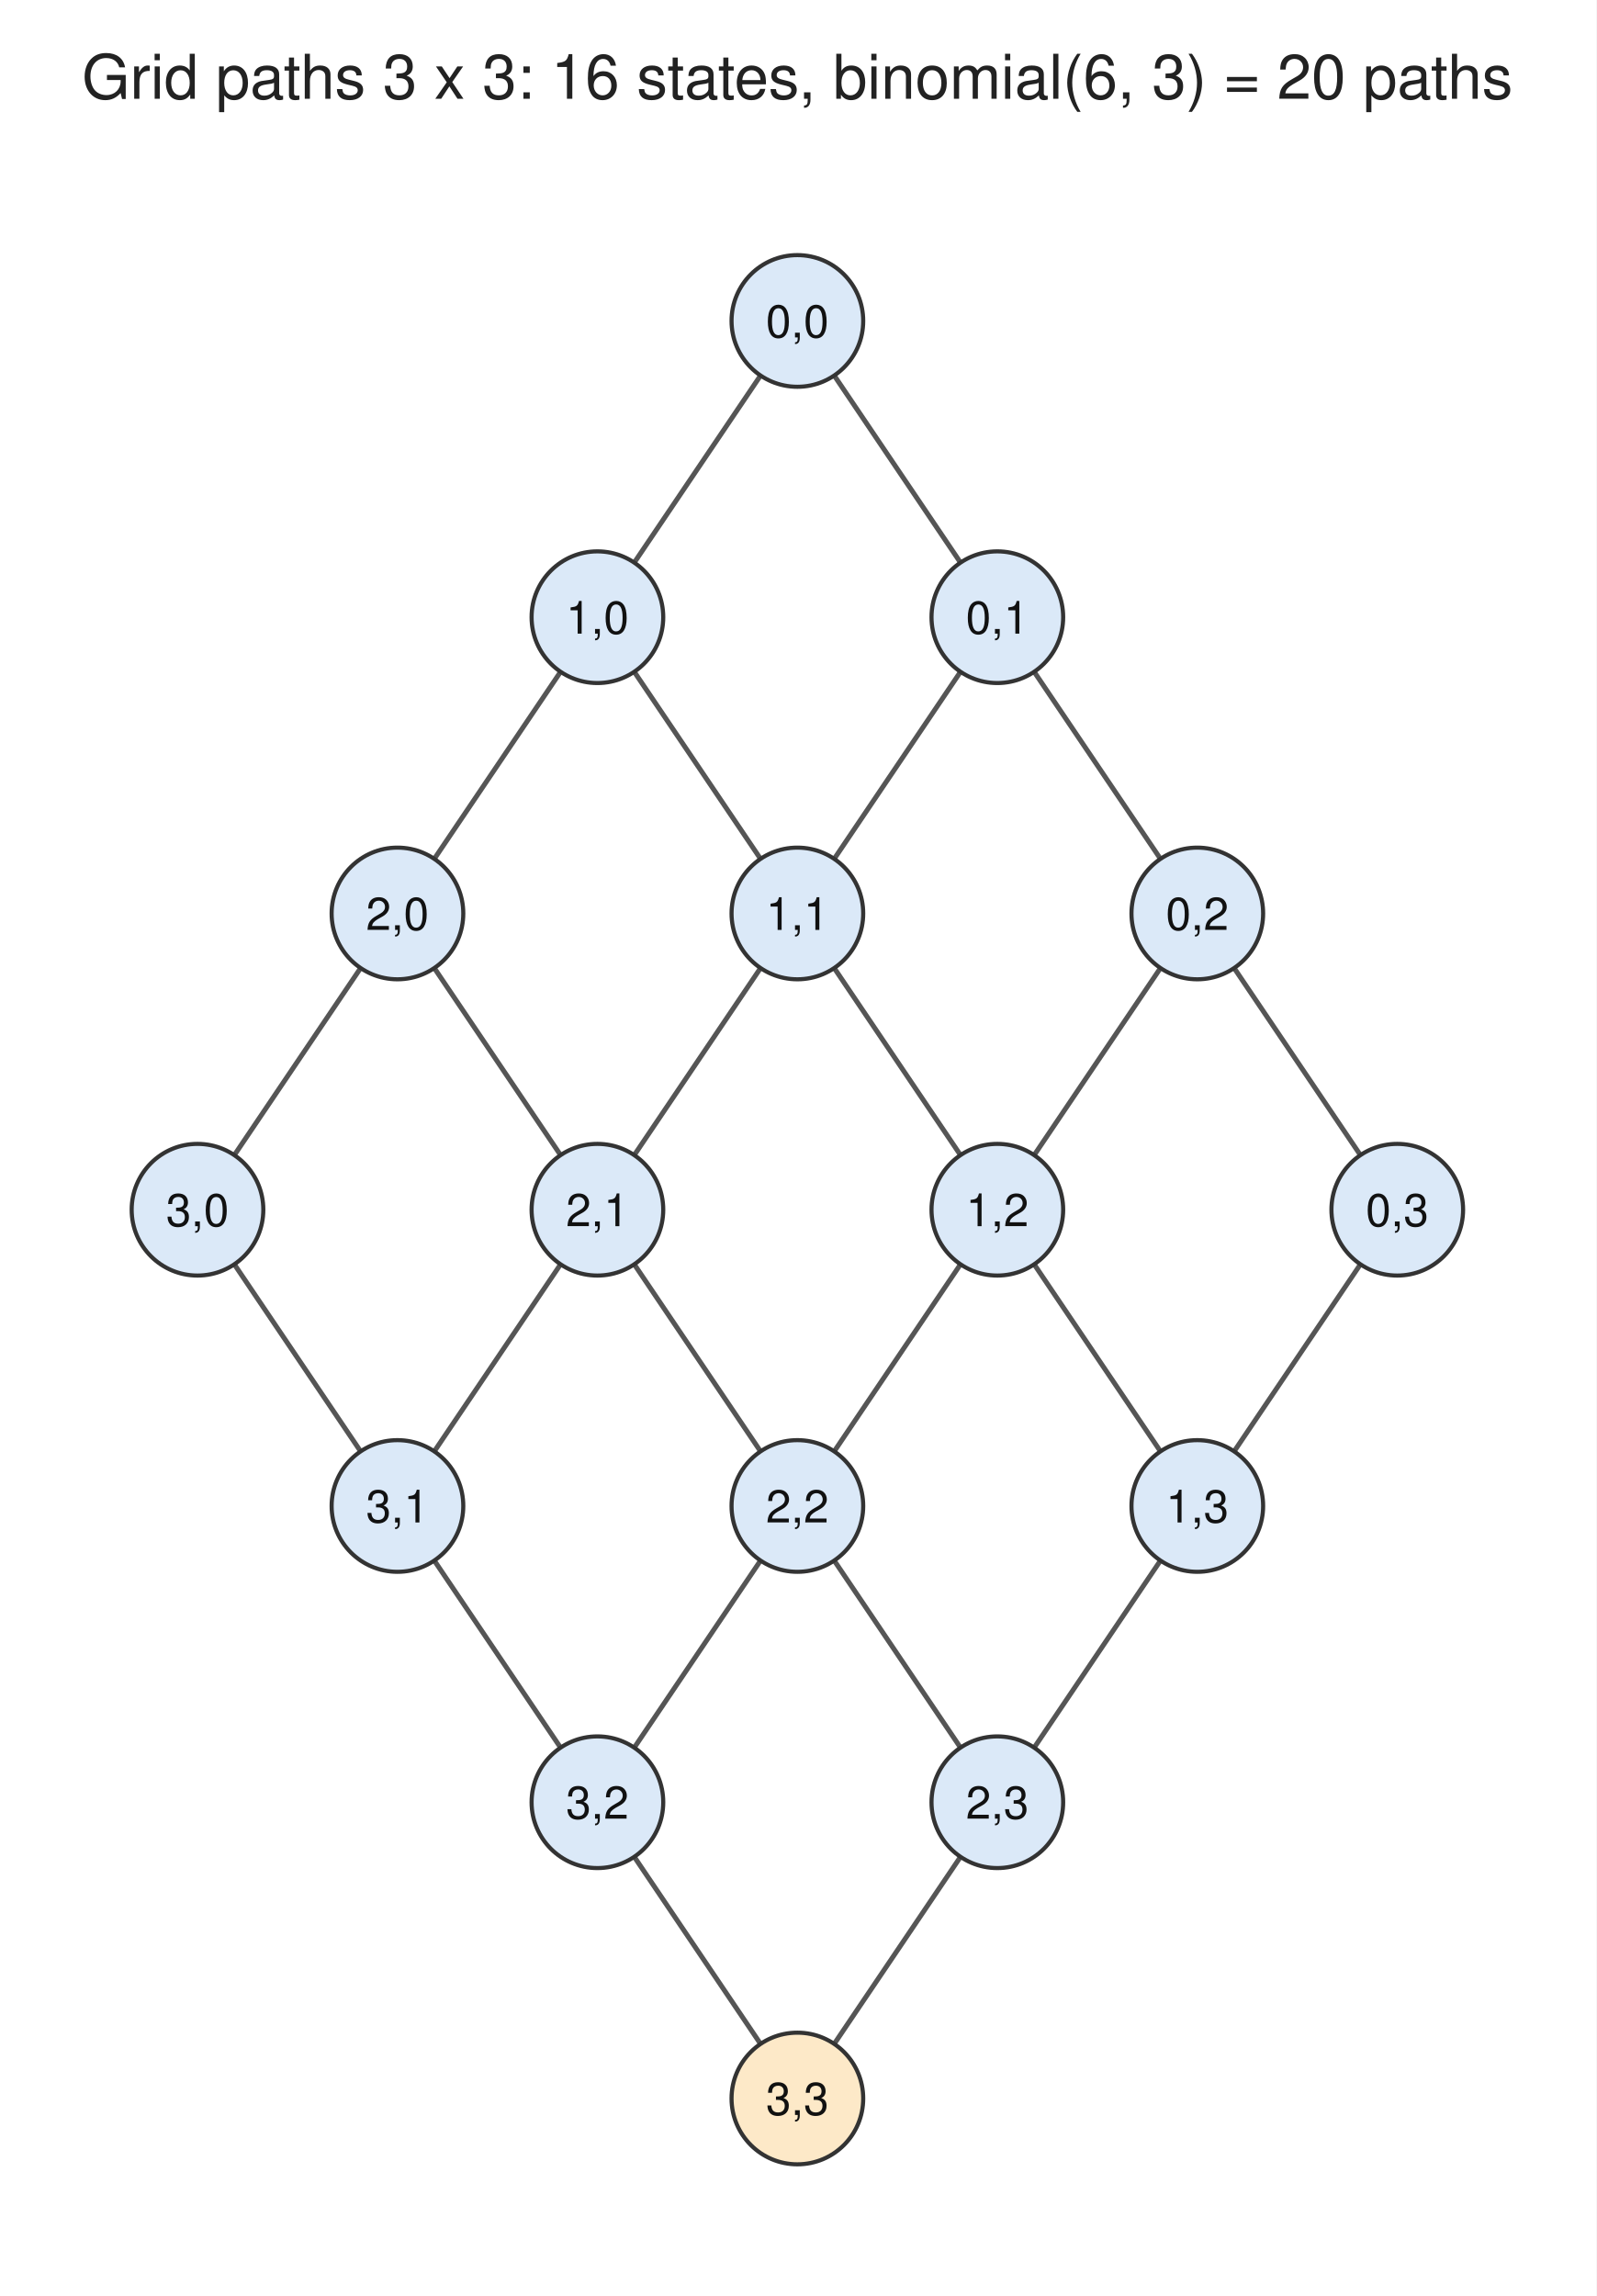
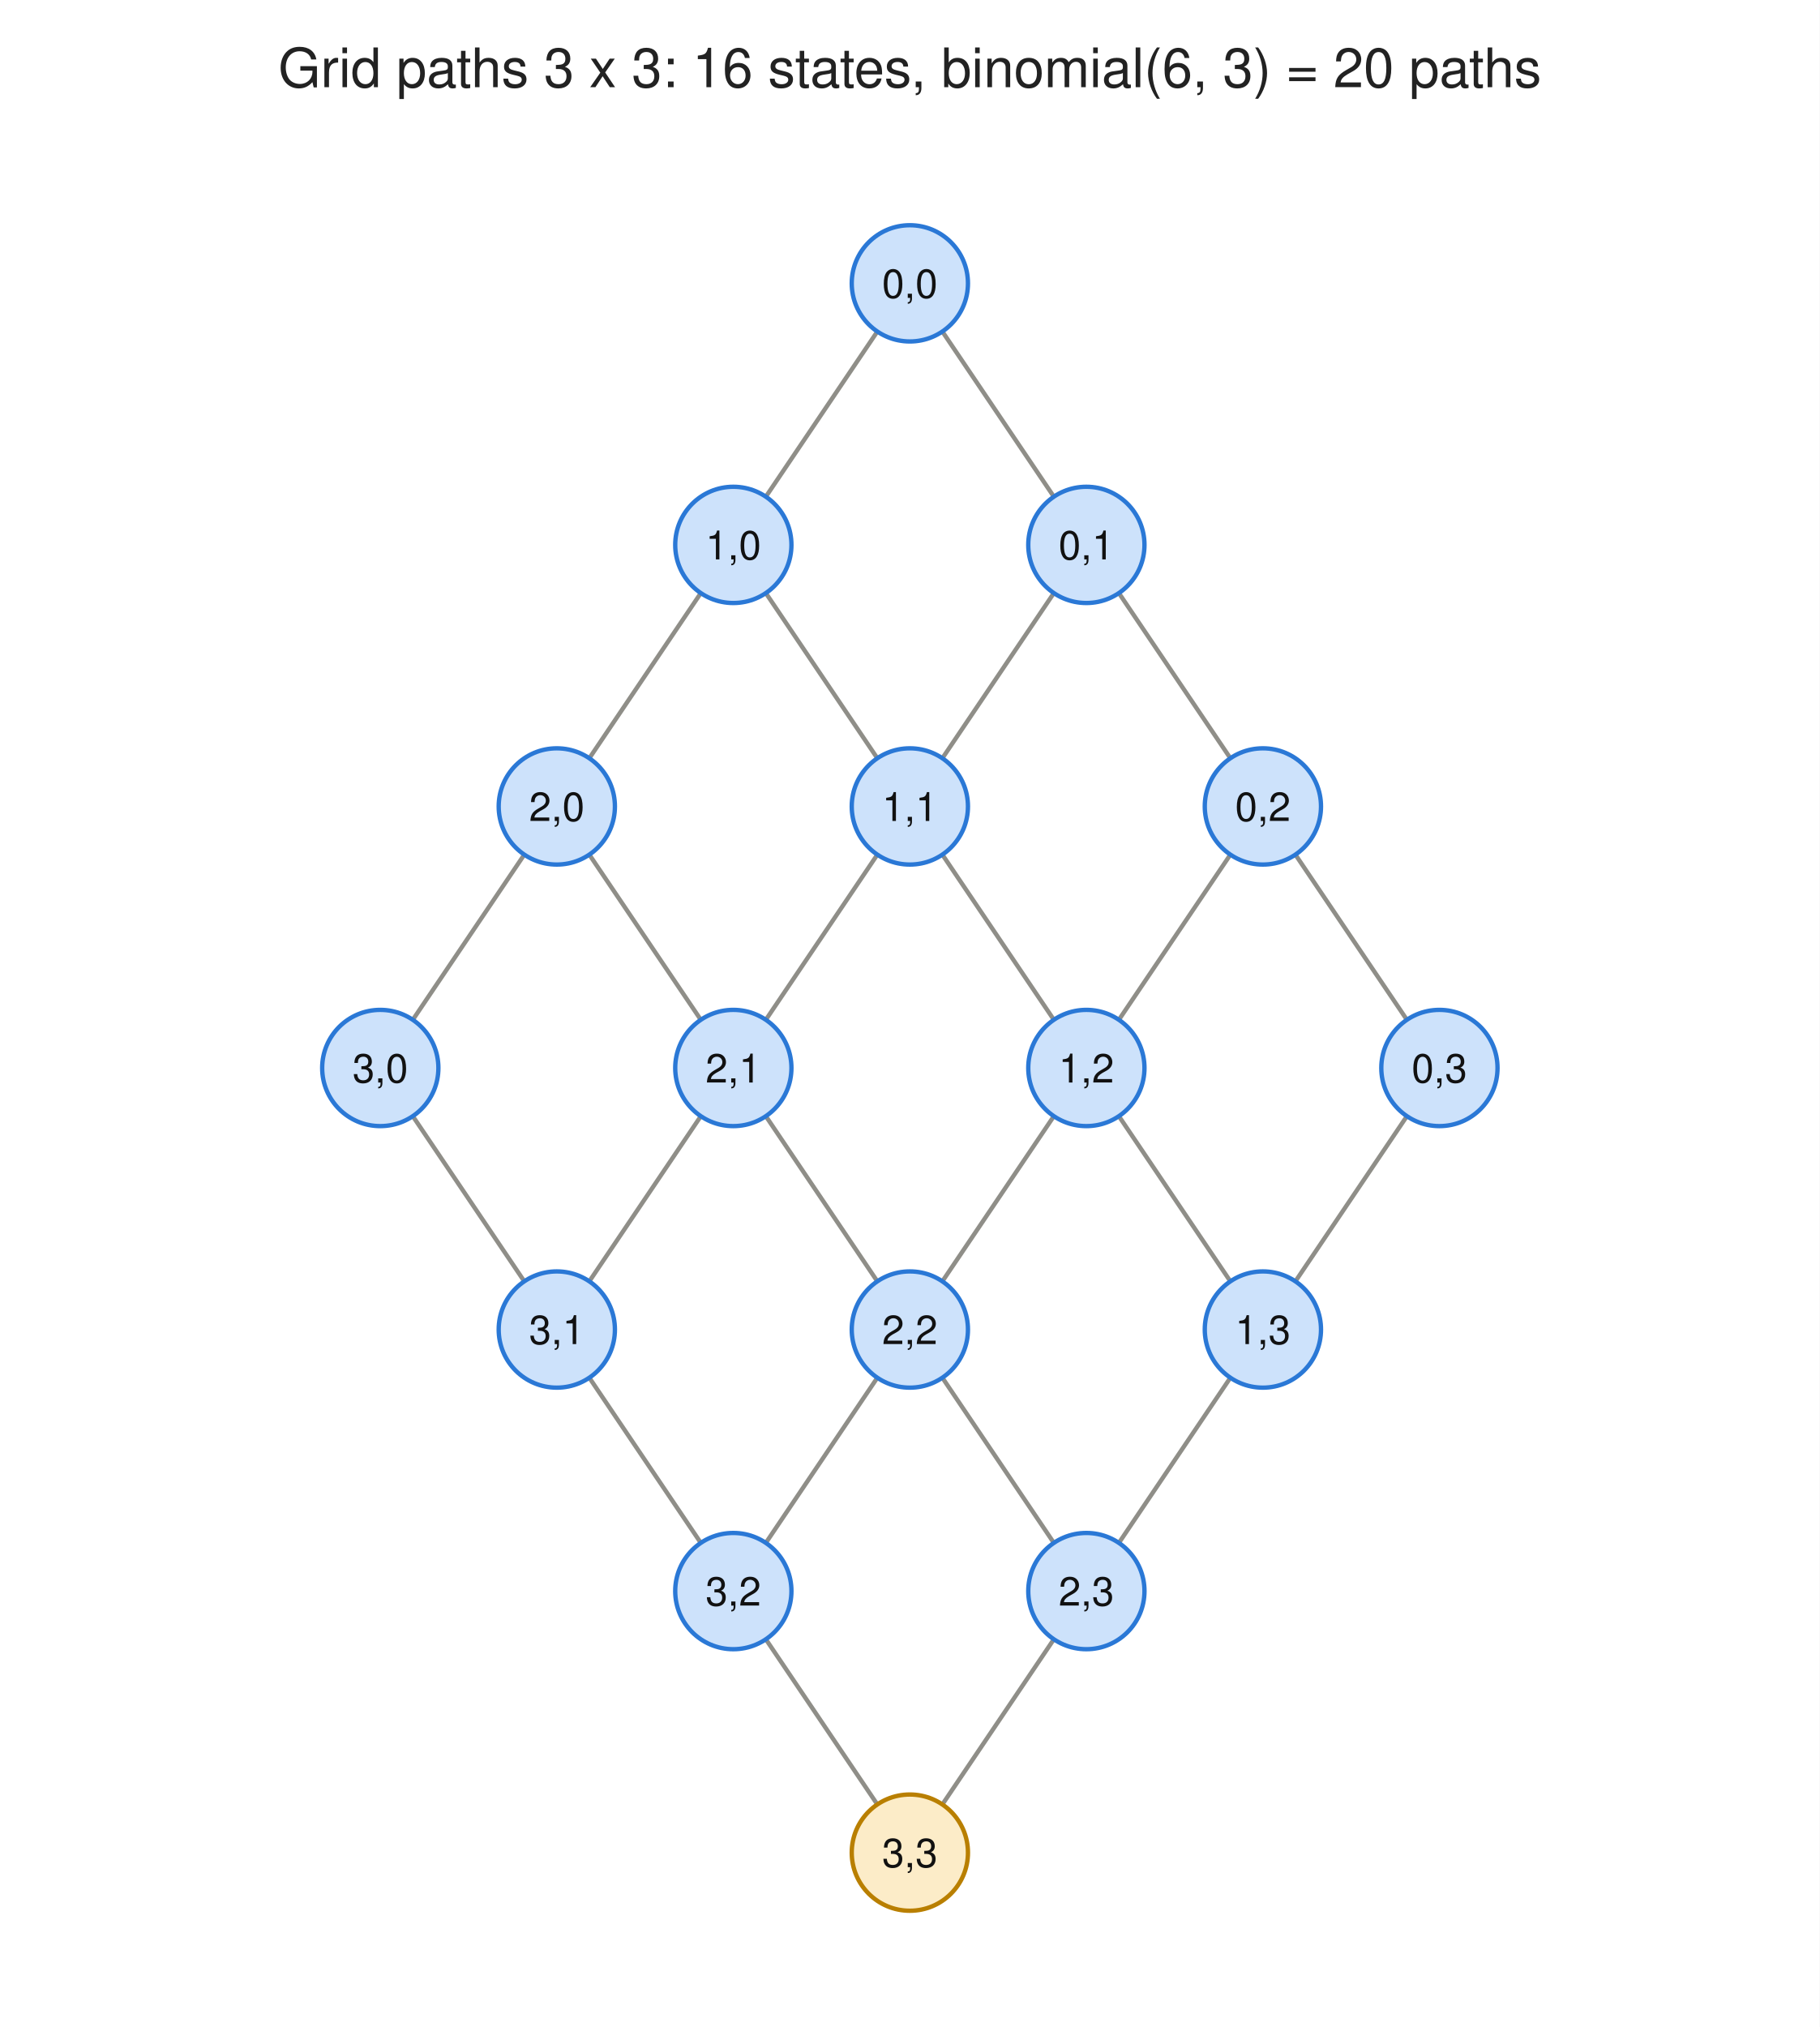
- <svg xmlns="http://www.w3.org/2000/svg" width="388" height="558" viewBox="0 0 388 558" font-family="Helvetica, Arial, sans-serif">
+ <svg xmlns="http://www.w3.org/2000/svg" width="501" height="558" viewBox="0 0 501 558" font-family="Helvetica, Arial, sans-serif">
  <defs>
    <marker id="arrow" viewBox="0 0 10 10" refX="9" refY="5" markerWidth="7" markerHeight="7" orient="auto-start-reverse">
-       <path d="M 0 0 L 10 5 L 0 10 z" fill="#555" />
+       <path d="M 0 0 L 10 5 L 0 10 z" fill="#8f8e88" />
    </marker>
  </defs>
-   <rect width="388" height="558" fill="white" />
-   <text x="193.8" y="24" text-anchor="middle" font-size="15" fill="#222">Grid paths 3 x 3: 16 states, binomial(6, 3) = 20 paths</text>
-   <line x1="193.8" y1="78.0" x2="145.2" y2="150.0" stroke="#555" stroke-width="1.2" marker-end="url(#arrow)" />
-   <line x1="193.8" y1="78.0" x2="242.4" y2="150.0" stroke="#555" stroke-width="1.2" marker-end="url(#arrow)" />
-   <line x1="145.2" y1="150.0" x2="96.6" y2="222.0" stroke="#555" stroke-width="1.2" marker-end="url(#arrow)" />
-   <line x1="145.2" y1="150.0" x2="193.8" y2="222.0" stroke="#555" stroke-width="1.2" marker-end="url(#arrow)" />
-   <line x1="242.4" y1="150.0" x2="193.8" y2="222.0" stroke="#555" stroke-width="1.2" marker-end="url(#arrow)" />
-   <line x1="242.4" y1="150.0" x2="291.0" y2="222.0" stroke="#555" stroke-width="1.2" marker-end="url(#arrow)" />
-   <line x1="96.6" y1="222.0" x2="48.0" y2="294.0" stroke="#555" stroke-width="1.2" marker-end="url(#arrow)" />
-   <line x1="96.6" y1="222.0" x2="145.2" y2="294.0" stroke="#555" stroke-width="1.2" marker-end="url(#arrow)" />
-   <line x1="193.8" y1="222.0" x2="145.2" y2="294.0" stroke="#555" stroke-width="1.2" marker-end="url(#arrow)" />
-   <line x1="193.8" y1="222.0" x2="242.4" y2="294.0" stroke="#555" stroke-width="1.2" marker-end="url(#arrow)" />
-   <line x1="291.0" y1="222.0" x2="242.4" y2="294.0" stroke="#555" stroke-width="1.2" marker-end="url(#arrow)" />
-   <line x1="291.0" y1="222.0" x2="339.6" y2="294.0" stroke="#555" stroke-width="1.2" marker-end="url(#arrow)" />
-   <line x1="48.0" y1="294.0" x2="96.6" y2="366.0" stroke="#555" stroke-width="1.2" marker-end="url(#arrow)" />
-   <line x1="145.2" y1="294.0" x2="96.6" y2="366.0" stroke="#555" stroke-width="1.2" marker-end="url(#arrow)" />
-   <line x1="145.2" y1="294.0" x2="193.8" y2="366.0" stroke="#555" stroke-width="1.2" marker-end="url(#arrow)" />
-   <line x1="242.4" y1="294.0" x2="193.8" y2="366.0" stroke="#555" stroke-width="1.2" marker-end="url(#arrow)" />
-   <line x1="242.4" y1="294.0" x2="291.0" y2="366.0" stroke="#555" stroke-width="1.2" marker-end="url(#arrow)" />
-   <line x1="339.6" y1="294.0" x2="291.0" y2="366.0" stroke="#555" stroke-width="1.2" marker-end="url(#arrow)" />
-   <line x1="96.6" y1="366.0" x2="145.2" y2="438.0" stroke="#555" stroke-width="1.2" marker-end="url(#arrow)" />
-   <line x1="193.8" y1="366.0" x2="145.2" y2="438.0" stroke="#555" stroke-width="1.2" marker-end="url(#arrow)" />
-   <line x1="193.8" y1="366.0" x2="242.4" y2="438.0" stroke="#555" stroke-width="1.2" marker-end="url(#arrow)" />
-   <line x1="291.0" y1="366.0" x2="242.4" y2="438.0" stroke="#555" stroke-width="1.2" marker-end="url(#arrow)" />
-   <line x1="145.2" y1="438.0" x2="193.8" y2="510.0" stroke="#555" stroke-width="1.2" marker-end="url(#arrow)" />
-   <line x1="242.4" y1="438.0" x2="193.8" y2="510.0" stroke="#555" stroke-width="1.2" marker-end="url(#arrow)" />
-   <circle cx="193.8" cy="78.0" r="16" fill="#dbe9f8" stroke="#333" stroke-width="1" />
-   <text x="193.8" y="82.0" text-anchor="middle" font-size="11" fill="#111">0,0</text>
-   <circle cx="145.2" cy="150.0" r="16" fill="#dbe9f8" stroke="#333" stroke-width="1" />
-   <text x="145.2" y="154.0" text-anchor="middle" font-size="11" fill="#111">1,0</text>
-   <circle cx="242.4" cy="150.0" r="16" fill="#dbe9f8" stroke="#333" stroke-width="1" />
-   <text x="242.4" y="154.0" text-anchor="middle" font-size="11" fill="#111">0,1</text>
-   <circle cx="96.6" cy="222.0" r="16" fill="#dbe9f8" stroke="#333" stroke-width="1" />
-   <text x="96.6" y="226.0" text-anchor="middle" font-size="11" fill="#111">2,0</text>
-   <circle cx="193.8" cy="222.0" r="16" fill="#dbe9f8" stroke="#333" stroke-width="1" />
-   <text x="193.8" y="226.0" text-anchor="middle" font-size="11" fill="#111">1,1</text>
-   <circle cx="291.0" cy="222.0" r="16" fill="#dbe9f8" stroke="#333" stroke-width="1" />
-   <text x="291.0" y="226.0" text-anchor="middle" font-size="11" fill="#111">0,2</text>
-   <circle cx="48.0" cy="294.0" r="16" fill="#dbe9f8" stroke="#333" stroke-width="1" />
-   <text x="48.0" y="298.0" text-anchor="middle" font-size="11" fill="#111">3,0</text>
-   <circle cx="145.2" cy="294.0" r="16" fill="#dbe9f8" stroke="#333" stroke-width="1" />
-   <text x="145.2" y="298.0" text-anchor="middle" font-size="11" fill="#111">2,1</text>
-   <circle cx="242.4" cy="294.0" r="16" fill="#dbe9f8" stroke="#333" stroke-width="1" />
-   <text x="242.4" y="298.0" text-anchor="middle" font-size="11" fill="#111">1,2</text>
-   <circle cx="339.6" cy="294.0" r="16" fill="#dbe9f8" stroke="#333" stroke-width="1" />
-   <text x="339.6" y="298.0" text-anchor="middle" font-size="11" fill="#111">0,3</text>
-   <circle cx="96.6" cy="366.0" r="16" fill="#dbe9f8" stroke="#333" stroke-width="1" />
-   <text x="96.6" y="370.0" text-anchor="middle" font-size="11" fill="#111">3,1</text>
-   <circle cx="193.8" cy="366.0" r="16" fill="#dbe9f8" stroke="#333" stroke-width="1" />
-   <text x="193.8" y="370.0" text-anchor="middle" font-size="11" fill="#111">2,2</text>
-   <circle cx="291.0" cy="366.0" r="16" fill="#dbe9f8" stroke="#333" stroke-width="1" />
-   <text x="291.0" y="370.0" text-anchor="middle" font-size="11" fill="#111">1,3</text>
-   <circle cx="145.2" cy="438.0" r="16" fill="#dbe9f8" stroke="#333" stroke-width="1" />
-   <text x="145.2" y="442.0" text-anchor="middle" font-size="11" fill="#111">3,2</text>
-   <circle cx="242.4" cy="438.0" r="16" fill="#dbe9f8" stroke="#333" stroke-width="1" />
-   <text x="242.4" y="442.0" text-anchor="middle" font-size="11" fill="#111">2,3</text>
-   <circle cx="193.8" cy="510.0" r="16" fill="#fde9c8" stroke="#333" stroke-width="1" />
-   <text x="193.8" y="514.0" text-anchor="middle" font-size="11" fill="#111">3,3</text>
+   <rect width="501" height="558" fill="white" />
+   <text x="250.5" y="24" text-anchor="middle" font-size="15" fill="#222">Grid paths 3 x 3: 16 states, binomial(6, 3) = 20 paths</text>
+   <line x1="250.5" y1="78.0" x2="201.9" y2="150.0" stroke="#8f8e88" stroke-width="1.2" marker-end="url(#arrow)" />
+   <line x1="250.5" y1="78.0" x2="299.1" y2="150.0" stroke="#8f8e88" stroke-width="1.2" marker-end="url(#arrow)" />
+   <line x1="201.9" y1="150.0" x2="153.3" y2="222.0" stroke="#8f8e88" stroke-width="1.2" marker-end="url(#arrow)" />
+   <line x1="201.9" y1="150.0" x2="250.5" y2="222.0" stroke="#8f8e88" stroke-width="1.2" marker-end="url(#arrow)" />
+   <line x1="299.1" y1="150.0" x2="250.5" y2="222.0" stroke="#8f8e88" stroke-width="1.2" marker-end="url(#arrow)" />
+   <line x1="299.1" y1="150.0" x2="347.7" y2="222.0" stroke="#8f8e88" stroke-width="1.2" marker-end="url(#arrow)" />
+   <line x1="153.3" y1="222.0" x2="104.7" y2="294.0" stroke="#8f8e88" stroke-width="1.2" marker-end="url(#arrow)" />
+   <line x1="153.3" y1="222.0" x2="201.9" y2="294.0" stroke="#8f8e88" stroke-width="1.2" marker-end="url(#arrow)" />
+   <line x1="250.5" y1="222.0" x2="201.9" y2="294.0" stroke="#8f8e88" stroke-width="1.2" marker-end="url(#arrow)" />
+   <line x1="250.5" y1="222.0" x2="299.1" y2="294.0" stroke="#8f8e88" stroke-width="1.2" marker-end="url(#arrow)" />
+   <line x1="347.7" y1="222.0" x2="299.1" y2="294.0" stroke="#8f8e88" stroke-width="1.2" marker-end="url(#arrow)" />
+   <line x1="347.7" y1="222.0" x2="396.3" y2="294.0" stroke="#8f8e88" stroke-width="1.2" marker-end="url(#arrow)" />
+   <line x1="104.7" y1="294.0" x2="153.3" y2="366.0" stroke="#8f8e88" stroke-width="1.2" marker-end="url(#arrow)" />
+   <line x1="201.9" y1="294.0" x2="153.3" y2="366.0" stroke="#8f8e88" stroke-width="1.2" marker-end="url(#arrow)" />
+   <line x1="201.9" y1="294.0" x2="250.5" y2="366.0" stroke="#8f8e88" stroke-width="1.2" marker-end="url(#arrow)" />
+   <line x1="299.1" y1="294.0" x2="250.5" y2="366.0" stroke="#8f8e88" stroke-width="1.2" marker-end="url(#arrow)" />
+   <line x1="299.1" y1="294.0" x2="347.7" y2="366.0" stroke="#8f8e88" stroke-width="1.2" marker-end="url(#arrow)" />
+   <line x1="396.3" y1="294.0" x2="347.7" y2="366.0" stroke="#8f8e88" stroke-width="1.2" marker-end="url(#arrow)" />
+   <line x1="153.3" y1="366.0" x2="201.9" y2="438.0" stroke="#8f8e88" stroke-width="1.2" marker-end="url(#arrow)" />
+   <line x1="250.5" y1="366.0" x2="201.9" y2="438.0" stroke="#8f8e88" stroke-width="1.2" marker-end="url(#arrow)" />
+   <line x1="250.5" y1="366.0" x2="299.1" y2="438.0" stroke="#8f8e88" stroke-width="1.2" marker-end="url(#arrow)" />
+   <line x1="347.7" y1="366.0" x2="299.1" y2="438.0" stroke="#8f8e88" stroke-width="1.2" marker-end="url(#arrow)" />
+   <line x1="201.9" y1="438.0" x2="250.5" y2="510.0" stroke="#8f8e88" stroke-width="1.2" marker-end="url(#arrow)" />
+   <line x1="299.1" y1="438.0" x2="250.5" y2="510.0" stroke="#8f8e88" stroke-width="1.2" marker-end="url(#arrow)" />
+   <circle cx="250.5" cy="78.0" r="16" fill="#cde2fb" stroke="#2a78d6" stroke-width="1.2" />
+   <text x="250.5" y="82.0" text-anchor="middle" font-size="11" fill="#111">0,0</text>
+   <circle cx="201.9" cy="150.0" r="16" fill="#cde2fb" stroke="#2a78d6" stroke-width="1.2" />
+   <text x="201.9" y="154.0" text-anchor="middle" font-size="11" fill="#111">1,0</text>
+   <circle cx="299.1" cy="150.0" r="16" fill="#cde2fb" stroke="#2a78d6" stroke-width="1.2" />
+   <text x="299.1" y="154.0" text-anchor="middle" font-size="11" fill="#111">0,1</text>
+   <circle cx="153.3" cy="222.0" r="16" fill="#cde2fb" stroke="#2a78d6" stroke-width="1.2" />
+   <text x="153.3" y="226.0" text-anchor="middle" font-size="11" fill="#111">2,0</text>
+   <circle cx="250.5" cy="222.0" r="16" fill="#cde2fb" stroke="#2a78d6" stroke-width="1.2" />
+   <text x="250.5" y="226.0" text-anchor="middle" font-size="11" fill="#111">1,1</text>
+   <circle cx="347.7" cy="222.0" r="16" fill="#cde2fb" stroke="#2a78d6" stroke-width="1.2" />
+   <text x="347.7" y="226.0" text-anchor="middle" font-size="11" fill="#111">0,2</text>
+   <circle cx="104.7" cy="294.0" r="16" fill="#cde2fb" stroke="#2a78d6" stroke-width="1.2" />
+   <text x="104.7" y="298.0" text-anchor="middle" font-size="11" fill="#111">3,0</text>
+   <circle cx="201.9" cy="294.0" r="16" fill="#cde2fb" stroke="#2a78d6" stroke-width="1.2" />
+   <text x="201.9" y="298.0" text-anchor="middle" font-size="11" fill="#111">2,1</text>
+   <circle cx="299.1" cy="294.0" r="16" fill="#cde2fb" stroke="#2a78d6" stroke-width="1.2" />
+   <text x="299.1" y="298.0" text-anchor="middle" font-size="11" fill="#111">1,2</text>
+   <circle cx="396.3" cy="294.0" r="16" fill="#cde2fb" stroke="#2a78d6" stroke-width="1.2" />
+   <text x="396.3" y="298.0" text-anchor="middle" font-size="11" fill="#111">0,3</text>
+   <circle cx="153.3" cy="366.0" r="16" fill="#cde2fb" stroke="#2a78d6" stroke-width="1.2" />
+   <text x="153.3" y="370.0" text-anchor="middle" font-size="11" fill="#111">3,1</text>
+   <circle cx="250.5" cy="366.0" r="16" fill="#cde2fb" stroke="#2a78d6" stroke-width="1.2" />
+   <text x="250.5" y="370.0" text-anchor="middle" font-size="11" fill="#111">2,2</text>
+   <circle cx="347.7" cy="366.0" r="16" fill="#cde2fb" stroke="#2a78d6" stroke-width="1.2" />
+   <text x="347.7" y="370.0" text-anchor="middle" font-size="11" fill="#111">1,3</text>
+   <circle cx="201.9" cy="438.0" r="16" fill="#cde2fb" stroke="#2a78d6" stroke-width="1.2" />
+   <text x="201.9" y="442.0" text-anchor="middle" font-size="11" fill="#111">3,2</text>
+   <circle cx="299.1" cy="438.0" r="16" fill="#cde2fb" stroke="#2a78d6" stroke-width="1.2" />
+   <text x="299.1" y="442.0" text-anchor="middle" font-size="11" fill="#111">2,3</text>
+   <circle cx="250.5" cy="510.0" r="16" fill="#fcecc8" stroke="#b97f00" stroke-width="1.2" />
+   <text x="250.5" y="514.0" text-anchor="middle" font-size="11" fill="#111">3,3</text>
</svg>
